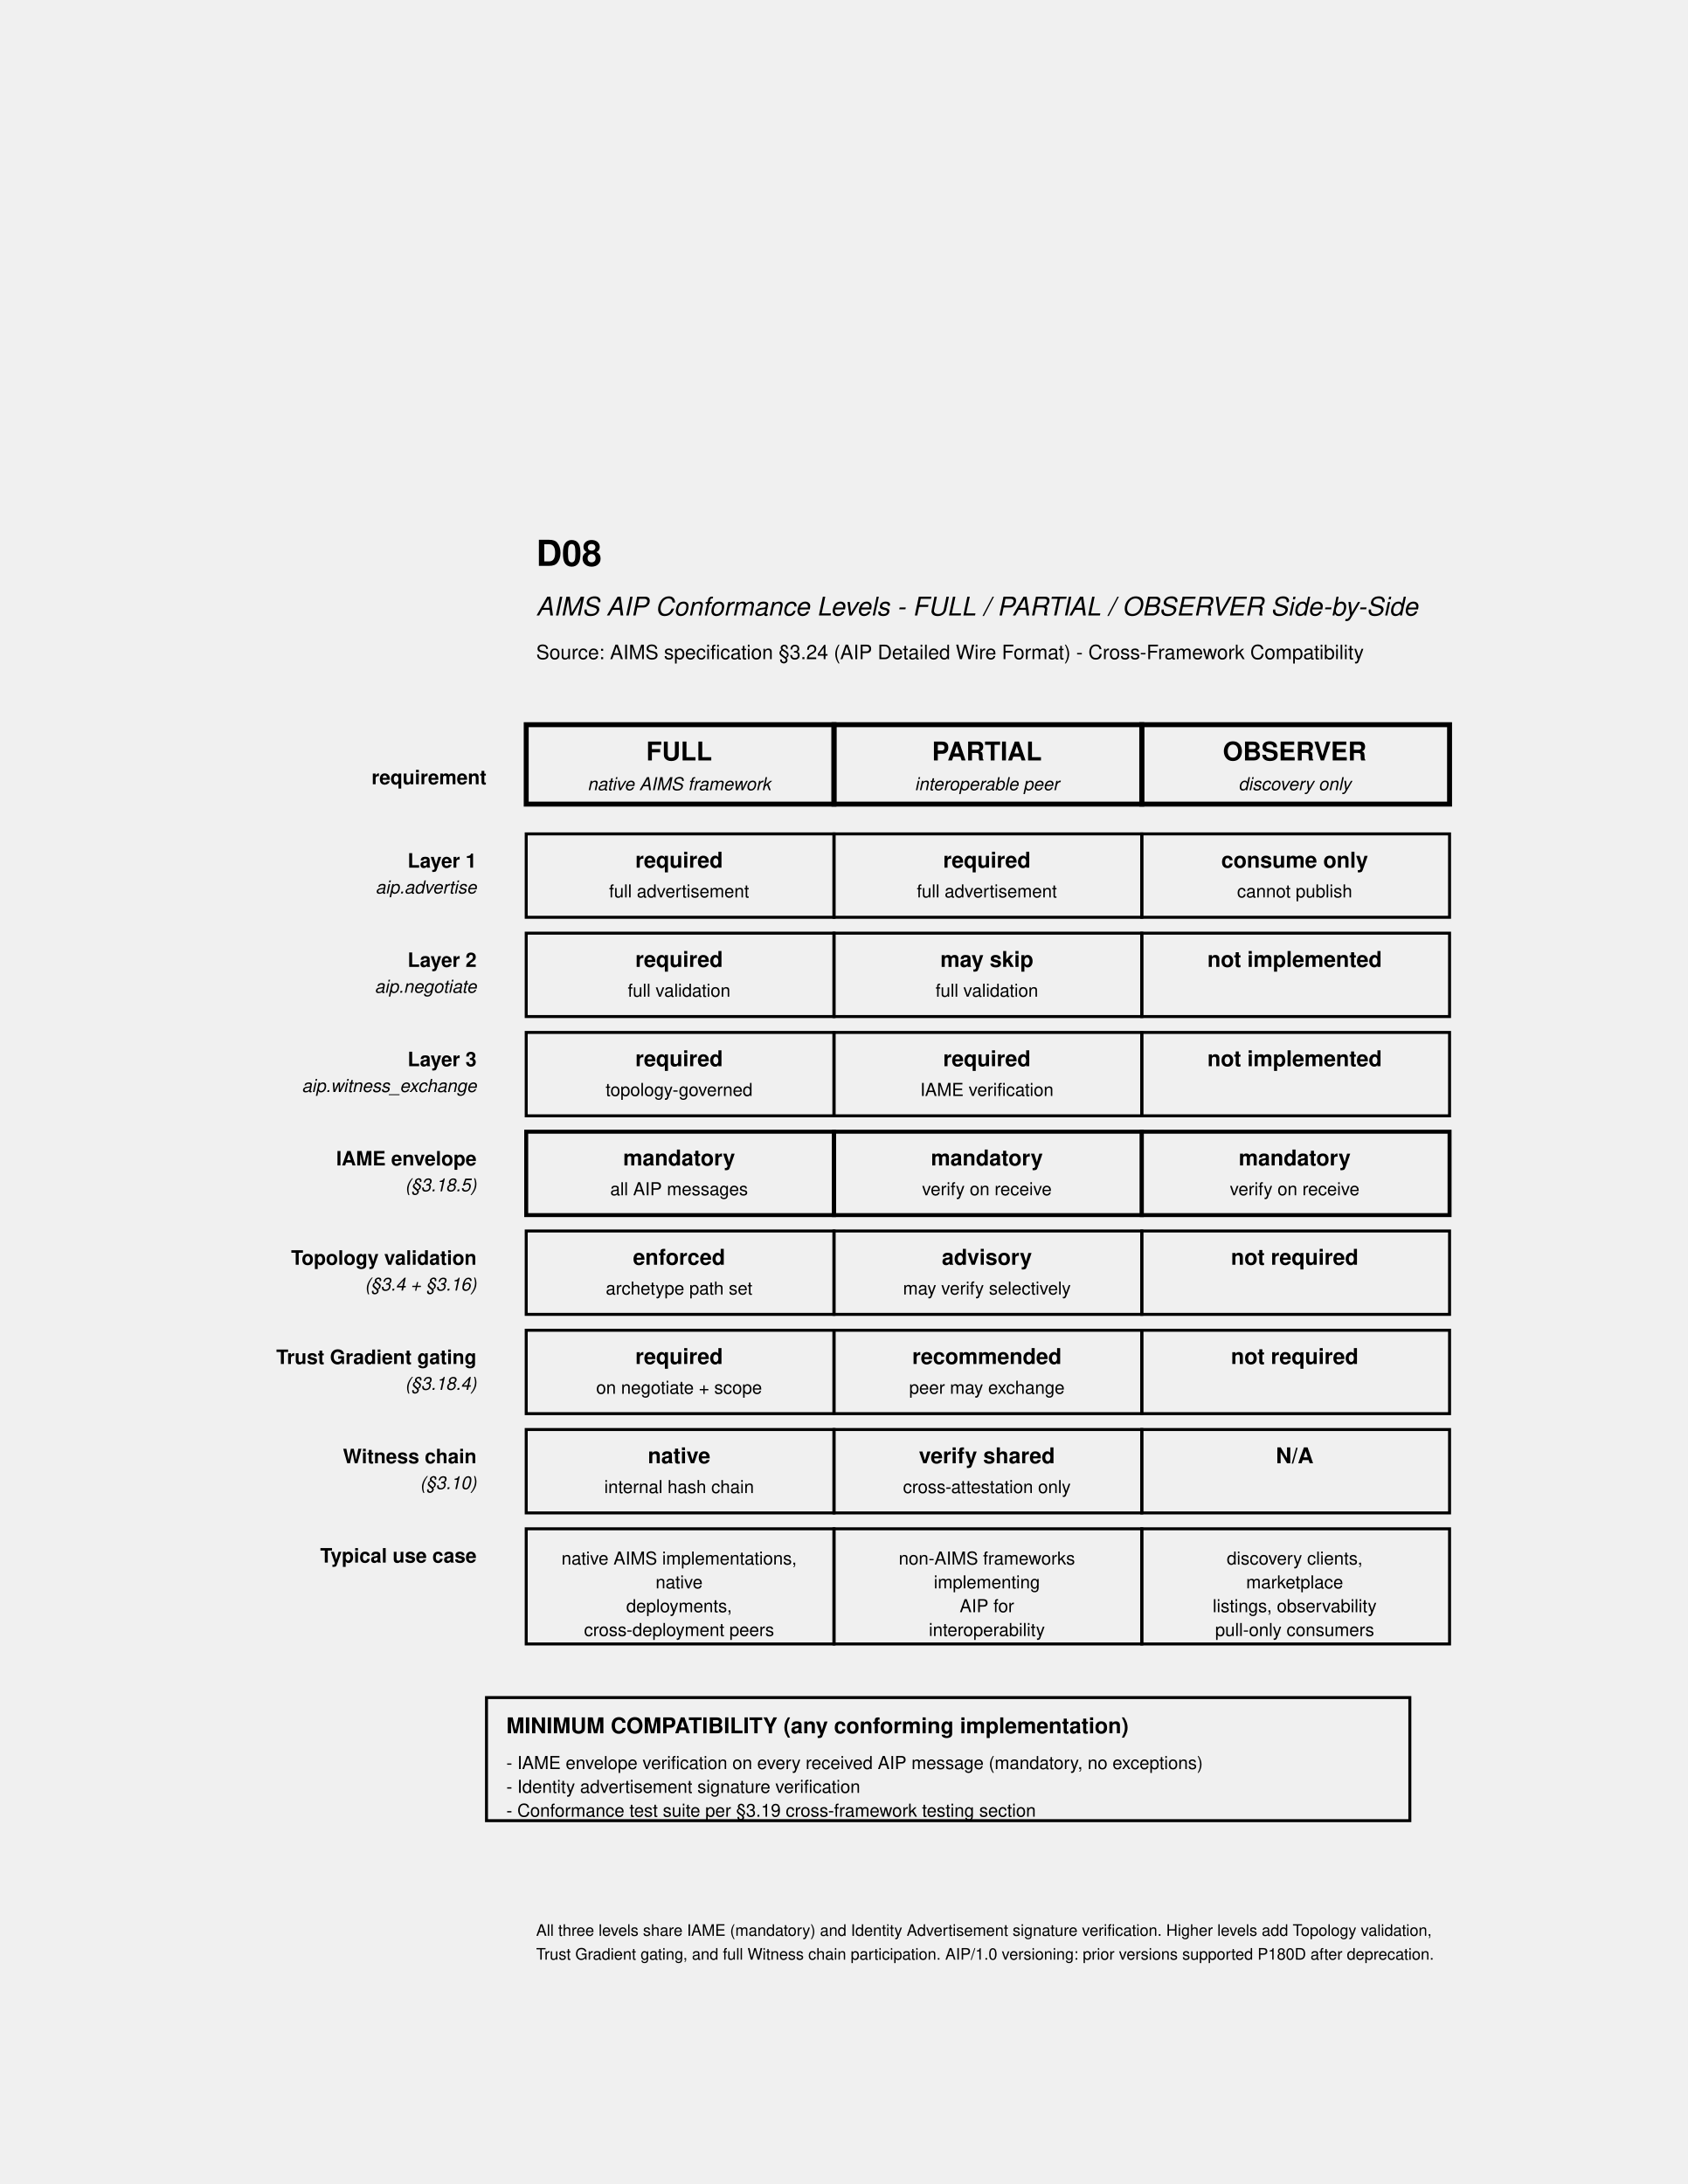
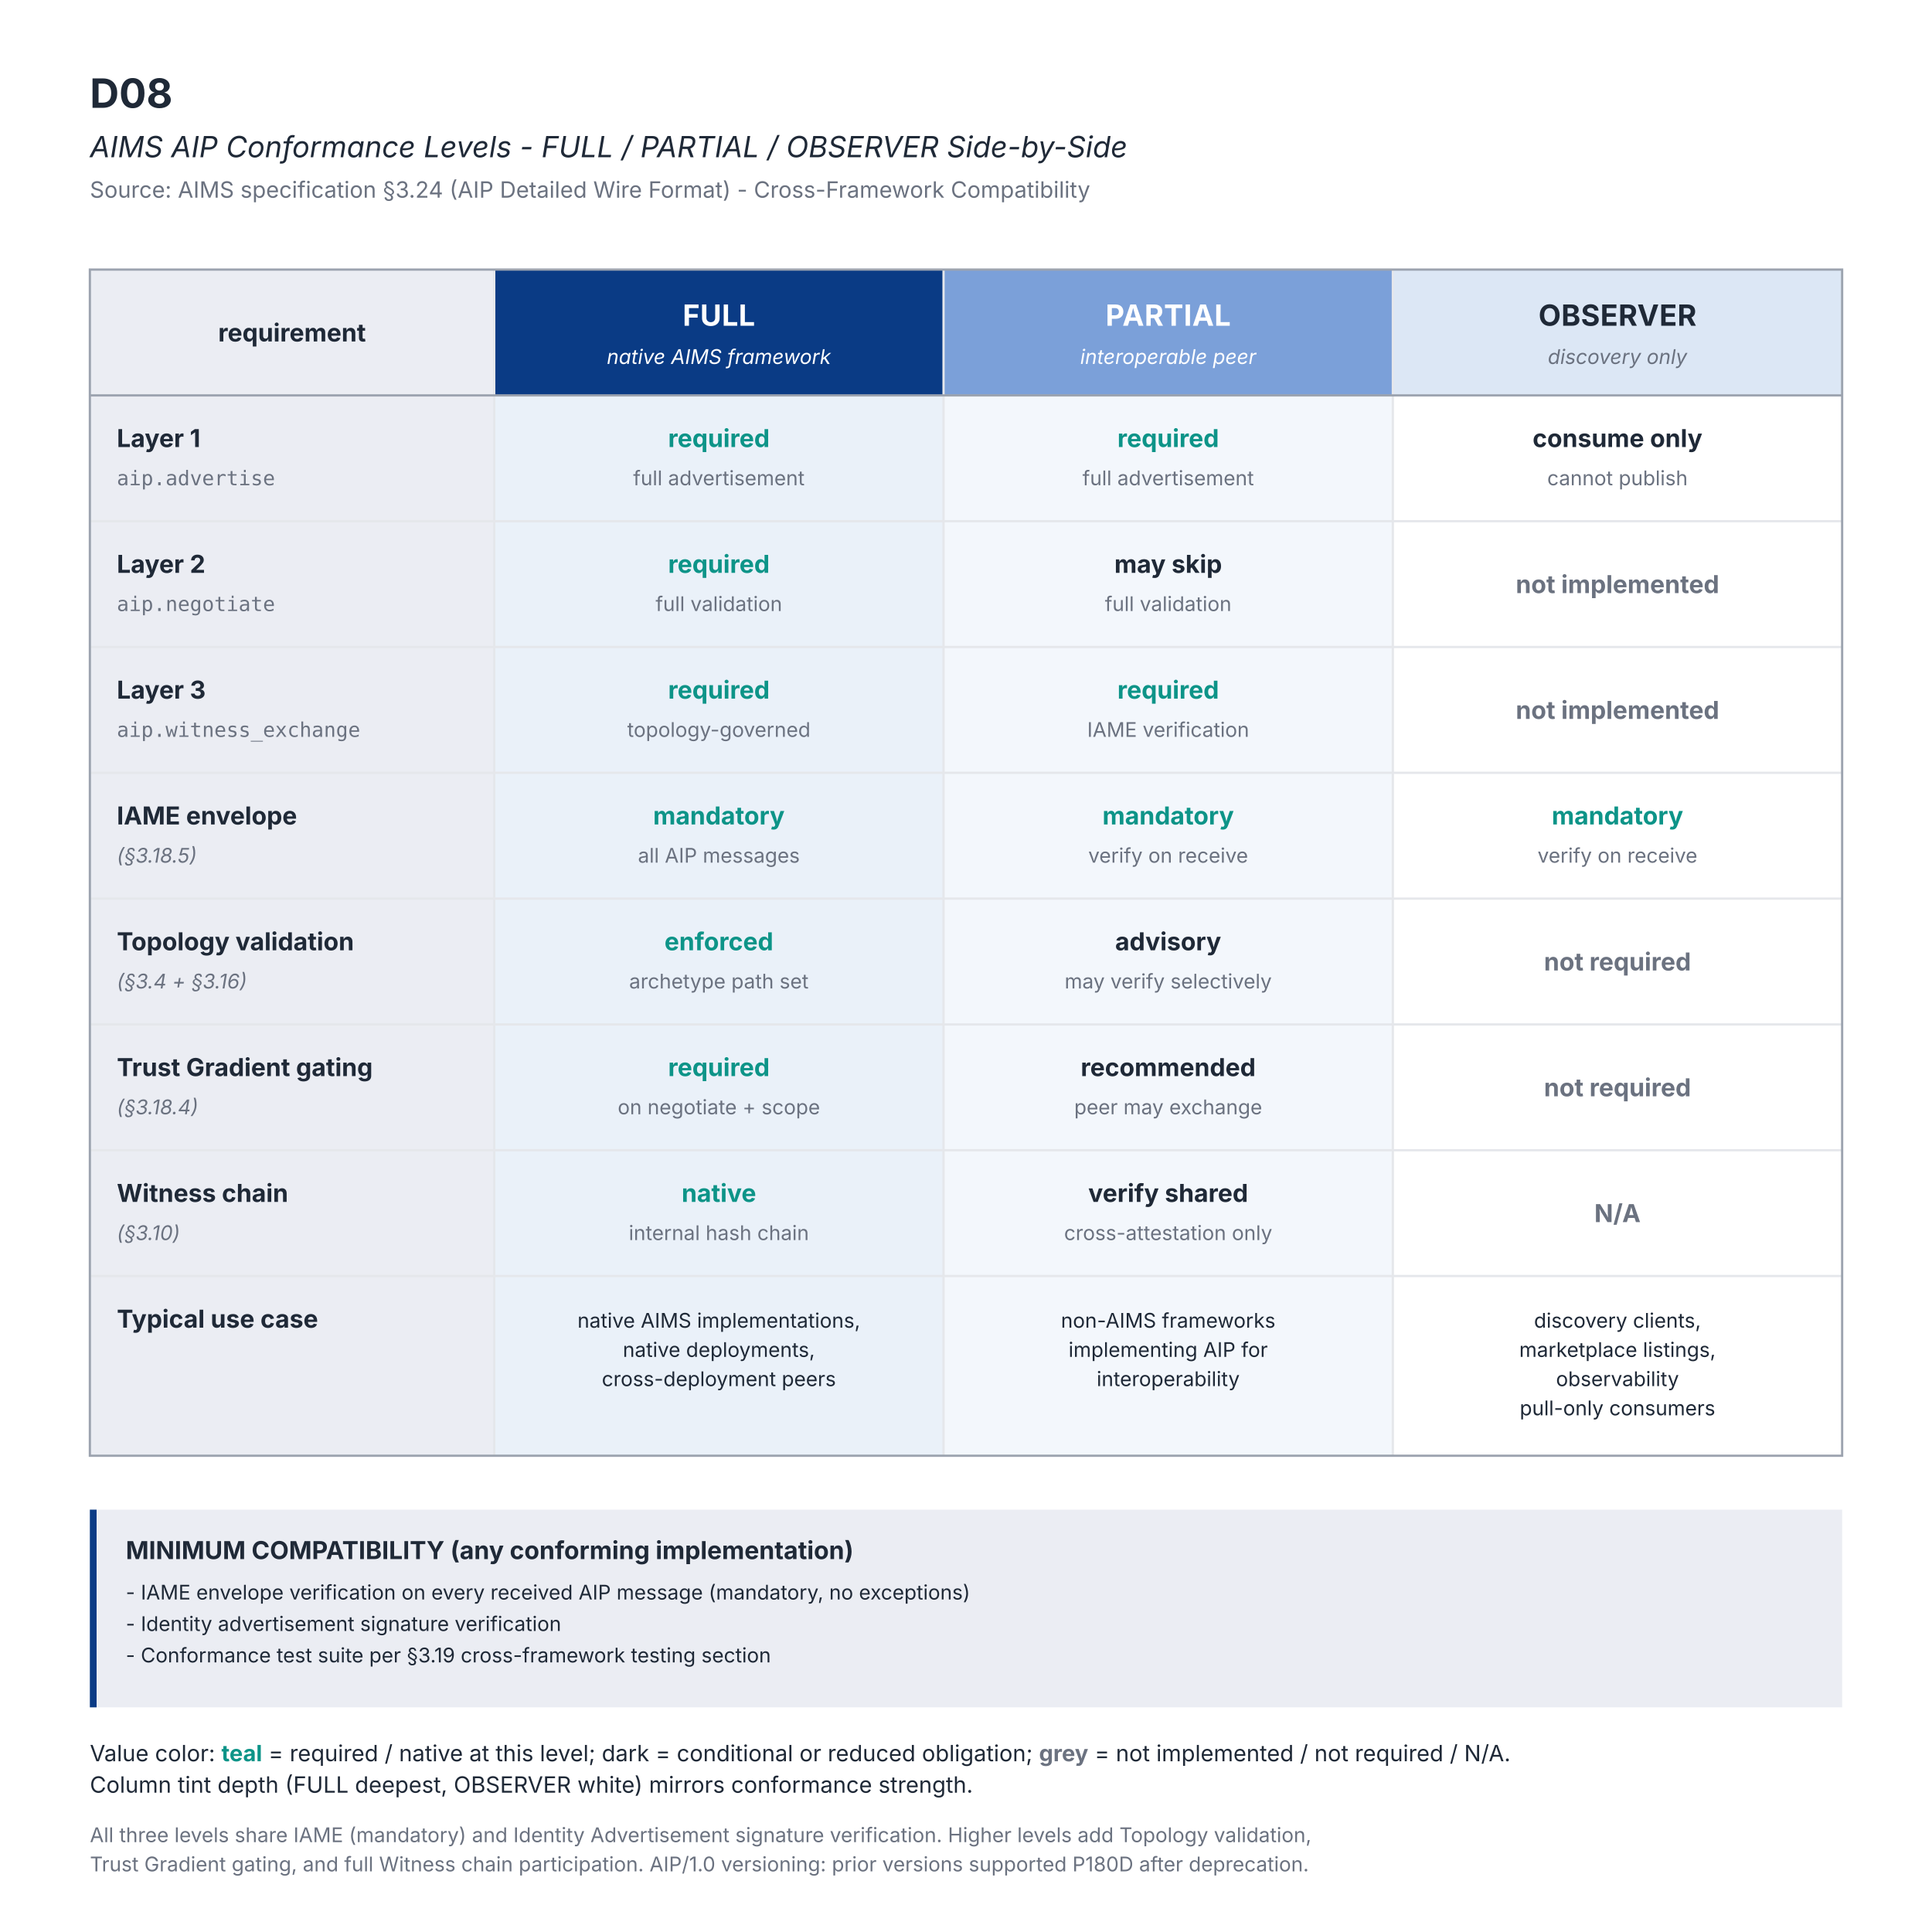
- <svg xmlns="http://www.w3.org/2000/svg" viewBox="0 0 850 1100" font-family="Helvetica, Arial, sans-serif">
+ <svg xmlns="http://www.w3.org/2000/svg" viewBox="0 0 860 860" font-family="Inter, system-ui, -apple-system, 'Segoe UI', Roboto, sans-serif">
  <defs>
-     <marker id="arrow_d8" viewBox="0 0 12 8" refX="11" refY="4" markerWidth="12" markerHeight="8" orient="auto">
-       <polygon points="0,0 12,4 0,8" fill="black" />
+     <marker id="arrow_d08" viewBox="0 0 12 8" refX="11" refY="4" markerWidth="12" markerHeight="8" orient="auto">
+       <polygon points="0,0 12,4 0,8" fill="#1F2937" />
    </marker>
  </defs>
-   <text x="270" y="285" font-size="18" font-weight="bold">D08</text>
-   <text x="270" y="310" font-size="13" font-style="italic">AIMS AIP Conformance Levels - FULL / PARTIAL / OBSERVER Side-by-Side</text>
-   <text x="270" y="332" font-size="10">Source: AIMS specification §3.24 (AIP Detailed Wire Format) - Cross-Framework Compatibility</text>
-   <rect x="265" y="365" width="155" height="40" fill="none" stroke="black" stroke-width="2.5" />
-   <text x="342" y="383" font-size="13" font-weight="bold" text-anchor="middle">FULL</text>
-   <text x="342" y="398" font-size="9" font-style="italic" text-anchor="middle">native AIMS framework</text>
-   <rect x="420" y="365" width="155" height="40" fill="none" stroke="black" stroke-width="2.5" />
-   <text x="497" y="383" font-size="13" font-weight="bold" text-anchor="middle">PARTIAL</text>
-   <text x="497" y="398" font-size="9" font-style="italic" text-anchor="middle">interoperable peer</text>
-   <rect x="575" y="365" width="155" height="40" fill="none" stroke="black" stroke-width="2.5" />
-   <text x="652" y="383" font-size="13" font-weight="bold" text-anchor="middle">OBSERVER</text>
-   <text x="652" y="398" font-size="9" font-style="italic" text-anchor="middle">discovery only</text>
-   <text x="245" y="395" font-size="10" font-weight="bold" text-anchor="end">requirement</text>
-   <text x="240" y="437" font-size="10" font-weight="bold" text-anchor="end">Layer 1</text>
-   <text x="240" y="450" font-size="9" font-style="italic" text-anchor="end">aip.advertise</text>
-   <rect x="265" y="420" width="155" height="42" fill="none" stroke="black" stroke-width="1.5" />
-   <text x="342" y="437" font-size="11" font-weight="bold" text-anchor="middle">required</text>
-   <text x="342" y="452" font-size="9" text-anchor="middle">full advertisement</text>
-   <rect x="420" y="420" width="155" height="42" fill="none" stroke="black" stroke-width="1.5" />
-   <text x="497" y="437" font-size="11" font-weight="bold" text-anchor="middle">required</text>
-   <text x="497" y="452" font-size="9" text-anchor="middle">full advertisement</text>
-   <rect x="575" y="420" width="155" height="42" fill="none" stroke="black" stroke-width="1.5" />
-   <text x="652" y="437" font-size="11" font-weight="bold" text-anchor="middle">consume only</text>
-   <text x="652" y="452" font-size="9" text-anchor="middle">cannot publish</text>
-   <text x="240" y="487" font-size="10" font-weight="bold" text-anchor="end">Layer 2</text>
-   <text x="240" y="500" font-size="9" font-style="italic" text-anchor="end">aip.negotiate</text>
-   <rect x="265" y="470" width="155" height="42" fill="none" stroke="black" stroke-width="1.5" />
-   <text x="342" y="487" font-size="11" font-weight="bold" text-anchor="middle">required</text>
-   <text x="342" y="502" font-size="9" text-anchor="middle">full validation</text>
-   <rect x="420" y="470" width="155" height="42" fill="none" stroke="black" stroke-width="1.5" />
-   <text x="497" y="487" font-size="11" font-weight="bold" text-anchor="middle">may skip</text>
-   <text x="497" y="502" font-size="9" text-anchor="middle">full validation</text>
-   <rect x="575" y="470" width="155" height="42" fill="none" stroke="black" stroke-width="1.5" />
-   <text x="652" y="487" font-size="11" font-weight="bold" text-anchor="middle">not implemented</text>
-   <text x="240" y="537" font-size="10" font-weight="bold" text-anchor="end">Layer 3</text>
-   <text x="240" y="550" font-size="9" font-style="italic" text-anchor="end">aip.witness_exchange</text>
-   <rect x="265" y="520" width="155" height="42" fill="none" stroke="black" stroke-width="1.5" />
-   <text x="342" y="537" font-size="11" font-weight="bold" text-anchor="middle">required</text>
-   <text x="342" y="552" font-size="9" text-anchor="middle">topology-governed</text>
-   <rect x="420" y="520" width="155" height="42" fill="none" stroke="black" stroke-width="1.5" />
-   <text x="497" y="537" font-size="11" font-weight="bold" text-anchor="middle">required</text>
-   <text x="497" y="552" font-size="9" text-anchor="middle">IAME verification</text>
-   <rect x="575" y="520" width="155" height="42" fill="none" stroke="black" stroke-width="1.5" />
-   <text x="652" y="537" font-size="11" font-weight="bold" text-anchor="middle">not implemented</text>
-   <text x="240" y="587" font-size="10" font-weight="bold" text-anchor="end">IAME envelope</text>
-   <text x="240" y="600" font-size="9" font-style="italic" text-anchor="end">(§3.18.5)</text>
-   <rect x="265" y="570" width="155" height="42" fill="none" stroke="black" stroke-width="2" />
-   <text x="342" y="587" font-size="11" font-weight="bold" text-anchor="middle">mandatory</text>
-   <text x="342" y="602" font-size="9" text-anchor="middle">all AIP messages</text>
-   <rect x="420" y="570" width="155" height="42" fill="none" stroke="black" stroke-width="2" />
-   <text x="497" y="587" font-size="11" font-weight="bold" text-anchor="middle">mandatory</text>
-   <text x="497" y="602" font-size="9" text-anchor="middle">verify on receive</text>
-   <rect x="575" y="570" width="155" height="42" fill="none" stroke="black" stroke-width="2" />
-   <text x="652" y="587" font-size="11" font-weight="bold" text-anchor="middle">mandatory</text>
-   <text x="652" y="602" font-size="9" text-anchor="middle">verify on receive</text>
-   <text x="240" y="637" font-size="10" font-weight="bold" text-anchor="end">Topology validation</text>
-   <text x="240" y="650" font-size="9" font-style="italic" text-anchor="end">(§3.4 + §3.16)</text>
-   <rect x="265" y="620" width="155" height="42" fill="none" stroke="black" stroke-width="1.5" />
-   <text x="342" y="637" font-size="11" font-weight="bold" text-anchor="middle">enforced</text>
-   <text x="342" y="652" font-size="9" text-anchor="middle">archetype path set</text>
-   <rect x="420" y="620" width="155" height="42" fill="none" stroke="black" stroke-width="1.5" />
-   <text x="497" y="637" font-size="11" font-weight="bold" text-anchor="middle">advisory</text>
-   <text x="497" y="652" font-size="9" text-anchor="middle">may verify selectively</text>
-   <rect x="575" y="620" width="155" height="42" fill="none" stroke="black" stroke-width="1.5" />
-   <text x="652" y="637" font-size="11" font-weight="bold" text-anchor="middle">not required</text>
-   <text x="240" y="687" font-size="10" font-weight="bold" text-anchor="end">Trust Gradient gating</text>
-   <text x="240" y="700" font-size="9" font-style="italic" text-anchor="end">(§3.18.4)</text>
-   <rect x="265" y="670" width="155" height="42" fill="none" stroke="black" stroke-width="1.5" />
-   <text x="342" y="687" font-size="11" font-weight="bold" text-anchor="middle">required</text>
-   <text x="342" y="702" font-size="9" text-anchor="middle">on negotiate + scope</text>
-   <rect x="420" y="670" width="155" height="42" fill="none" stroke="black" stroke-width="1.5" />
-   <text x="497" y="687" font-size="11" font-weight="bold" text-anchor="middle">recommended</text>
-   <text x="497" y="702" font-size="9" text-anchor="middle">peer may exchange</text>
-   <rect x="575" y="670" width="155" height="42" fill="none" stroke="black" stroke-width="1.5" />
-   <text x="652" y="687" font-size="11" font-weight="bold" text-anchor="middle">not required</text>
-   <text x="240" y="737" font-size="10" font-weight="bold" text-anchor="end">Witness chain</text>
-   <text x="240" y="750" font-size="9" font-style="italic" text-anchor="end">(§3.10)</text>
-   <rect x="265" y="720" width="155" height="42" fill="none" stroke="black" stroke-width="1.5" />
-   <text x="342" y="737" font-size="11" font-weight="bold" text-anchor="middle">native</text>
-   <text x="342" y="752" font-size="9" text-anchor="middle">internal hash chain</text>
-   <rect x="420" y="720" width="155" height="42" fill="none" stroke="black" stroke-width="1.5" />
-   <text x="497" y="737" font-size="11" font-weight="bold" text-anchor="middle">verify shared</text>
-   <text x="497" y="752" font-size="9" text-anchor="middle">cross-attestation only</text>
-   <rect x="575" y="720" width="155" height="42" fill="none" stroke="black" stroke-width="1.5" />
-   <text x="652" y="737" font-size="11" font-weight="bold" text-anchor="middle">N/A</text>
-   <text x="240" y="787" font-size="10" font-weight="bold" text-anchor="end">Typical use case</text>
-   <rect x="265" y="770" width="155" height="58" fill="none" stroke="black" stroke-width="1.5" />
-   <text x="342" y="788" font-size="9" text-anchor="middle">native AIMS implementations,</text>
-   <text x="342" y="800" font-size="9" text-anchor="middle">native</text>
-   <text x="342" y="812" font-size="9" text-anchor="middle">deployments,</text>
-   <text x="342" y="824" font-size="9" text-anchor="middle">cross-deployment peers</text>
-   <rect x="420" y="770" width="155" height="58" fill="none" stroke="black" stroke-width="1.5" />
-   <text x="497" y="788" font-size="9" text-anchor="middle">non-AIMS frameworks</text>
-   <text x="497" y="800" font-size="9" text-anchor="middle">implementing</text>
-   <text x="497" y="812" font-size="9" text-anchor="middle">AIP for</text>
-   <text x="497" y="824" font-size="9" text-anchor="middle">interoperability</text>
-   <rect x="575" y="770" width="155" height="58" fill="none" stroke="black" stroke-width="1.5" />
-   <text x="652" y="788" font-size="9" text-anchor="middle">discovery clients,</text>
-   <text x="652" y="800" font-size="9" text-anchor="middle">marketplace</text>
-   <text x="652" y="812" font-size="9" text-anchor="middle">listings, observability</text>
-   <text x="652" y="824" font-size="9" text-anchor="middle">pull-only consumers</text>
-   <rect x="245" y="855" width="465" height="62" fill="none" stroke="black" stroke-width="1.5" />
-   <text x="255" y="873" font-size="11" font-weight="bold">MINIMUM COMPATIBILITY (any conforming implementation)</text>
-   <text x="255" y="891" font-size="9">- IAME envelope verification on every received AIP message (mandatory, no exceptions)</text>
-   <text x="255" y="903" font-size="9">- Identity advertisement signature verification</text>
-   <text x="255" y="915" font-size="9">- Conformance test suite per §3.19 cross-framework testing section</text>
-   <text x="270" y="975" font-size="8">All three levels share IAME (mandatory) and Identity Advertisement signature verification. Higher levels add Topology validation,</text>
-   <text x="270" y="987" font-size="8">Trust Gradient gating, and full Witness chain participation. AIP/1.0 versioning: prior versions supported P180D after deprecation.</text>
+   <rect x="0" y="0" width="860" height="860" fill="#FFFFFF" />
+   <text x="40" y="48" font-size="18" font-weight="700" fill="#1F2937">D08</text>
+   <text x="40" y="70" font-size="13" font-style="italic" fill="#1F2937">AIMS AIP Conformance Levels - FULL / PARTIAL / OBSERVER Side-by-Side</text>
+   <text x="40" y="88" font-size="10" fill="#6B7280">Source: AIMS specification §3.24 (AIP Detailed Wire Format) - Cross-Framework Compatibility</text>
+   <rect x="40" y="120" width="180" height="528" fill="#EBEDF3" />
+   <rect x="220" y="176" width="200" height="472" fill="#DCE7F5" fill-opacity="0.6" />
+   <rect x="420" y="176" width="200" height="472" fill="#DCE7F5" fill-opacity="0.35" />
+   <rect x="220" y="120" width="200" height="56" fill="#0A3B85" />
+   <rect x="420" y="120" width="200" height="56" fill="#0F52BA" fill-opacity="0.55" />
+   <rect x="620" y="120" width="200" height="56" fill="#DCE7F5" />
+   <text x="130" y="152" font-size="11" font-weight="700" text-anchor="middle" fill="#1F2937">requirement</text>
+   <text x="320" y="145" font-size="13" font-weight="700" letter-spacing="0.01em" text-anchor="middle" fill="#FFFFFF">FULL</text>
+   <text x="320" y="162" font-size="9" font-style="italic" text-anchor="middle" fill="#FFFFFF">native AIMS framework</text>
+   <text x="520" y="145" font-size="13" font-weight="700" letter-spacing="0.01em" text-anchor="middle" fill="#FFFFFF">PARTIAL</text>
+   <text x="520" y="162" font-size="9" font-style="italic" text-anchor="middle" fill="#FFFFFF">interoperable peer</text>
+   <text x="720" y="145" font-size="13" font-weight="700" letter-spacing="0.01em" text-anchor="middle" fill="#1F2937">OBSERVER</text>
+   <text x="720" y="162" font-size="9" font-style="italic" text-anchor="middle" fill="#6B7280">discovery only</text>
+   <text x="52" y="199" font-size="11" font-weight="700" fill="#1F2937">Layer 1</text>
+   <text x="52" y="216" font-size="9" font-family="'JetBrains Mono', 'Cascadia Code', Consolas, ui-monospace, monospace" fill="#6B7280">aip.advertise</text>
+   <text x="320" y="199" font-size="11" font-weight="700" text-anchor="middle" fill="#0D9488">required</text>
+   <text x="320" y="216" font-size="9" text-anchor="middle" fill="#6B7280">full advertisement</text>
+   <text x="520" y="199" font-size="11" font-weight="700" text-anchor="middle" fill="#0D9488">required</text>
+   <text x="520" y="216" font-size="9" text-anchor="middle" fill="#6B7280">full advertisement</text>
+   <text x="720" y="199" font-size="11" font-weight="700" text-anchor="middle" fill="#1F2937">consume only</text>
+   <text x="720" y="216" font-size="9" text-anchor="middle" fill="#6B7280">cannot publish</text>
+   <text x="52" y="255" font-size="11" font-weight="700" fill="#1F2937">Layer 2</text>
+   <text x="52" y="272" font-size="9" font-family="'JetBrains Mono', 'Cascadia Code', Consolas, ui-monospace, monospace" fill="#6B7280">aip.negotiate</text>
+   <text x="320" y="255" font-size="11" font-weight="700" text-anchor="middle" fill="#0D9488">required</text>
+   <text x="320" y="272" font-size="9" text-anchor="middle" fill="#6B7280">full validation</text>
+   <text x="520" y="255" font-size="11" font-weight="700" text-anchor="middle" fill="#1F2937">may skip</text>
+   <text x="520" y="272" font-size="9" text-anchor="middle" fill="#6B7280">full validation</text>
+   <text x="720" y="264" font-size="11" font-weight="700" text-anchor="middle" fill="#6B7280">not implemented</text>
+   <text x="52" y="311" font-size="11" font-weight="700" fill="#1F2937">Layer 3</text>
+   <text x="52" y="328" font-size="9" font-family="'JetBrains Mono', 'Cascadia Code', Consolas, ui-monospace, monospace" fill="#6B7280">aip.witness_exchange</text>
+   <text x="320" y="311" font-size="11" font-weight="700" text-anchor="middle" fill="#0D9488">required</text>
+   <text x="320" y="328" font-size="9" text-anchor="middle" fill="#6B7280">topology-governed</text>
+   <text x="520" y="311" font-size="11" font-weight="700" text-anchor="middle" fill="#0D9488">required</text>
+   <text x="520" y="328" font-size="9" text-anchor="middle" fill="#6B7280">IAME verification</text>
+   <text x="720" y="320" font-size="11" font-weight="700" text-anchor="middle" fill="#6B7280">not implemented</text>
+   <text x="52" y="367" font-size="11" font-weight="700" fill="#1F2937">IAME envelope</text>
+   <text x="52" y="384" font-size="9" font-style="italic" fill="#6B7280">(§3.18.5)</text>
+   <text x="320" y="367" font-size="11" font-weight="700" text-anchor="middle" fill="#0D9488">mandatory</text>
+   <text x="320" y="384" font-size="9" text-anchor="middle" fill="#6B7280">all AIP messages</text>
+   <text x="520" y="367" font-size="11" font-weight="700" text-anchor="middle" fill="#0D9488">mandatory</text>
+   <text x="520" y="384" font-size="9" text-anchor="middle" fill="#6B7280">verify on receive</text>
+   <text x="720" y="367" font-size="11" font-weight="700" text-anchor="middle" fill="#0D9488">mandatory</text>
+   <text x="720" y="384" font-size="9" text-anchor="middle" fill="#6B7280">verify on receive</text>
+   <text x="52" y="423" font-size="11" font-weight="700" fill="#1F2937">Topology validation</text>
+   <text x="52" y="440" font-size="9" font-style="italic" fill="#6B7280">(§3.4 + §3.16)</text>
+   <text x="320" y="423" font-size="11" font-weight="700" text-anchor="middle" fill="#0D9488">enforced</text>
+   <text x="320" y="440" font-size="9" text-anchor="middle" fill="#6B7280">archetype path set</text>
+   <text x="520" y="423" font-size="11" font-weight="700" text-anchor="middle" fill="#1F2937">advisory</text>
+   <text x="520" y="440" font-size="9" text-anchor="middle" fill="#6B7280">may verify selectively</text>
+   <text x="720" y="432" font-size="11" font-weight="700" text-anchor="middle" fill="#6B7280">not required</text>
+   <text x="52" y="479" font-size="11" font-weight="700" fill="#1F2937">Trust Gradient gating</text>
+   <text x="52" y="496" font-size="9" font-style="italic" fill="#6B7280">(§3.18.4)</text>
+   <text x="320" y="479" font-size="11" font-weight="700" text-anchor="middle" fill="#0D9488">required</text>
+   <text x="320" y="496" font-size="9" text-anchor="middle" fill="#6B7280">on negotiate + scope</text>
+   <text x="520" y="479" font-size="11" font-weight="700" text-anchor="middle" fill="#1F2937">recommended</text>
+   <text x="520" y="496" font-size="9" text-anchor="middle" fill="#6B7280">peer may exchange</text>
+   <text x="720" y="488" font-size="11" font-weight="700" text-anchor="middle" fill="#6B7280">not required</text>
+   <text x="52" y="535" font-size="11" font-weight="700" fill="#1F2937">Witness chain</text>
+   <text x="52" y="552" font-size="9" font-style="italic" fill="#6B7280">(§3.10)</text>
+   <text x="320" y="535" font-size="11" font-weight="700" text-anchor="middle" fill="#0D9488">native</text>
+   <text x="320" y="552" font-size="9" text-anchor="middle" fill="#6B7280">internal hash chain</text>
+   <text x="520" y="535" font-size="11" font-weight="700" text-anchor="middle" fill="#1F2937">verify shared</text>
+   <text x="520" y="552" font-size="9" text-anchor="middle" fill="#6B7280">cross-attestation only</text>
+   <text x="720" y="544" font-size="11" font-weight="700" text-anchor="middle" fill="#6B7280">N/A</text>
+   <text x="52" y="591" font-size="11" font-weight="700" fill="#1F2937">Typical use case</text>
+   <text x="320" y="591" font-size="9" text-anchor="middle" fill="#1F2937">native AIMS implementations,</text>
+   <text x="320" y="604" font-size="9" text-anchor="middle" fill="#1F2937">native deployments,</text>
+   <text x="320" y="617" font-size="9" text-anchor="middle" fill="#1F2937">cross-deployment peers</text>
+   <text x="520" y="591" font-size="9" text-anchor="middle" fill="#1F2937">non-AIMS frameworks</text>
+   <text x="520" y="604" font-size="9" text-anchor="middle" fill="#1F2937">implementing AIP for</text>
+   <text x="520" y="617" font-size="9" text-anchor="middle" fill="#1F2937">interoperability</text>
+   <text x="720" y="591" font-size="9" text-anchor="middle" fill="#1F2937">discovery clients,</text>
+   <text x="720" y="604" font-size="9" text-anchor="middle" fill="#1F2937">marketplace listings,</text>
+   <text x="720" y="617" font-size="9" text-anchor="middle" fill="#1F2937">observability</text>
+   <text x="720" y="630" font-size="9" text-anchor="middle" fill="#1F2937">pull-only consumers</text>
+   <line x1="220" y1="120" x2="220" y2="648" stroke="#E5E7EB" stroke-width="1" />
+   <line x1="420" y1="120" x2="420" y2="648" stroke="#E5E7EB" stroke-width="1" />
+   <line x1="620" y1="120" x2="620" y2="648" stroke="#E5E7EB" stroke-width="1" />
+   <line x1="40" y1="232" x2="820" y2="232" stroke="#E5E7EB" stroke-width="1" />
+   <line x1="40" y1="288" x2="820" y2="288" stroke="#E5E7EB" stroke-width="1" />
+   <line x1="40" y1="344" x2="820" y2="344" stroke="#E5E7EB" stroke-width="1" />
+   <line x1="40" y1="400" x2="820" y2="400" stroke="#E5E7EB" stroke-width="1" />
+   <line x1="40" y1="456" x2="820" y2="456" stroke="#E5E7EB" stroke-width="1" />
+   <line x1="40" y1="512" x2="820" y2="512" stroke="#E5E7EB" stroke-width="1" />
+   <line x1="40" y1="568" x2="820" y2="568" stroke="#E5E7EB" stroke-width="1" />
+   <line x1="40" y1="176" x2="820" y2="176" stroke="#9CA3AF" stroke-width="1" />
+   <rect x="40" y="120" width="780" height="528" fill="none" stroke="#9CA3AF" stroke-width="1" />
+   <rect x="40" y="672" width="780" height="88" fill="#EBEDF3" />
+   <rect x="40" y="672" width="3" height="88" fill="#0A3B85" />
+   <text x="56" y="694" font-size="11" font-weight="700" fill="#1F2937">MINIMUM COMPATIBILITY (any conforming implementation)</text>
+   <text x="56" y="712" font-size="9" fill="#1F2937">- IAME envelope verification on every received AIP message (mandatory, no exceptions)</text>
+   <text x="56" y="726" font-size="9" fill="#1F2937">- Identity advertisement signature verification</text>
+   <text x="56" y="740" font-size="9" fill="#1F2937">- Conformance test suite per §3.19 cross-framework testing section</text>
+   <text x="40" y="784" font-size="10" fill="#1F2937">Value color: <tspan fill="#0D9488" font-weight="700">teal</tspan> = required / native at this level; dark = conditional or reduced obligation; <tspan fill="#6B7280" font-weight="700">grey</tspan> = not implemented / not required / N/A.</text>
+   <text x="40" y="798" font-size="10" fill="#1F2937">Column tint depth (FULL deepest, OBSERVER white) mirrors conformance strength.</text>
+   <text x="40" y="820" font-size="9" fill="#6B7280">All three levels share IAME (mandatory) and Identity Advertisement signature verification. Higher levels add Topology validation,</text>
+   <text x="40" y="833" font-size="9" fill="#6B7280">Trust Gradient gating, and full Witness chain participation. AIP/1.0 versioning: prior versions supported P180D after deprecation.</text>
</svg>
